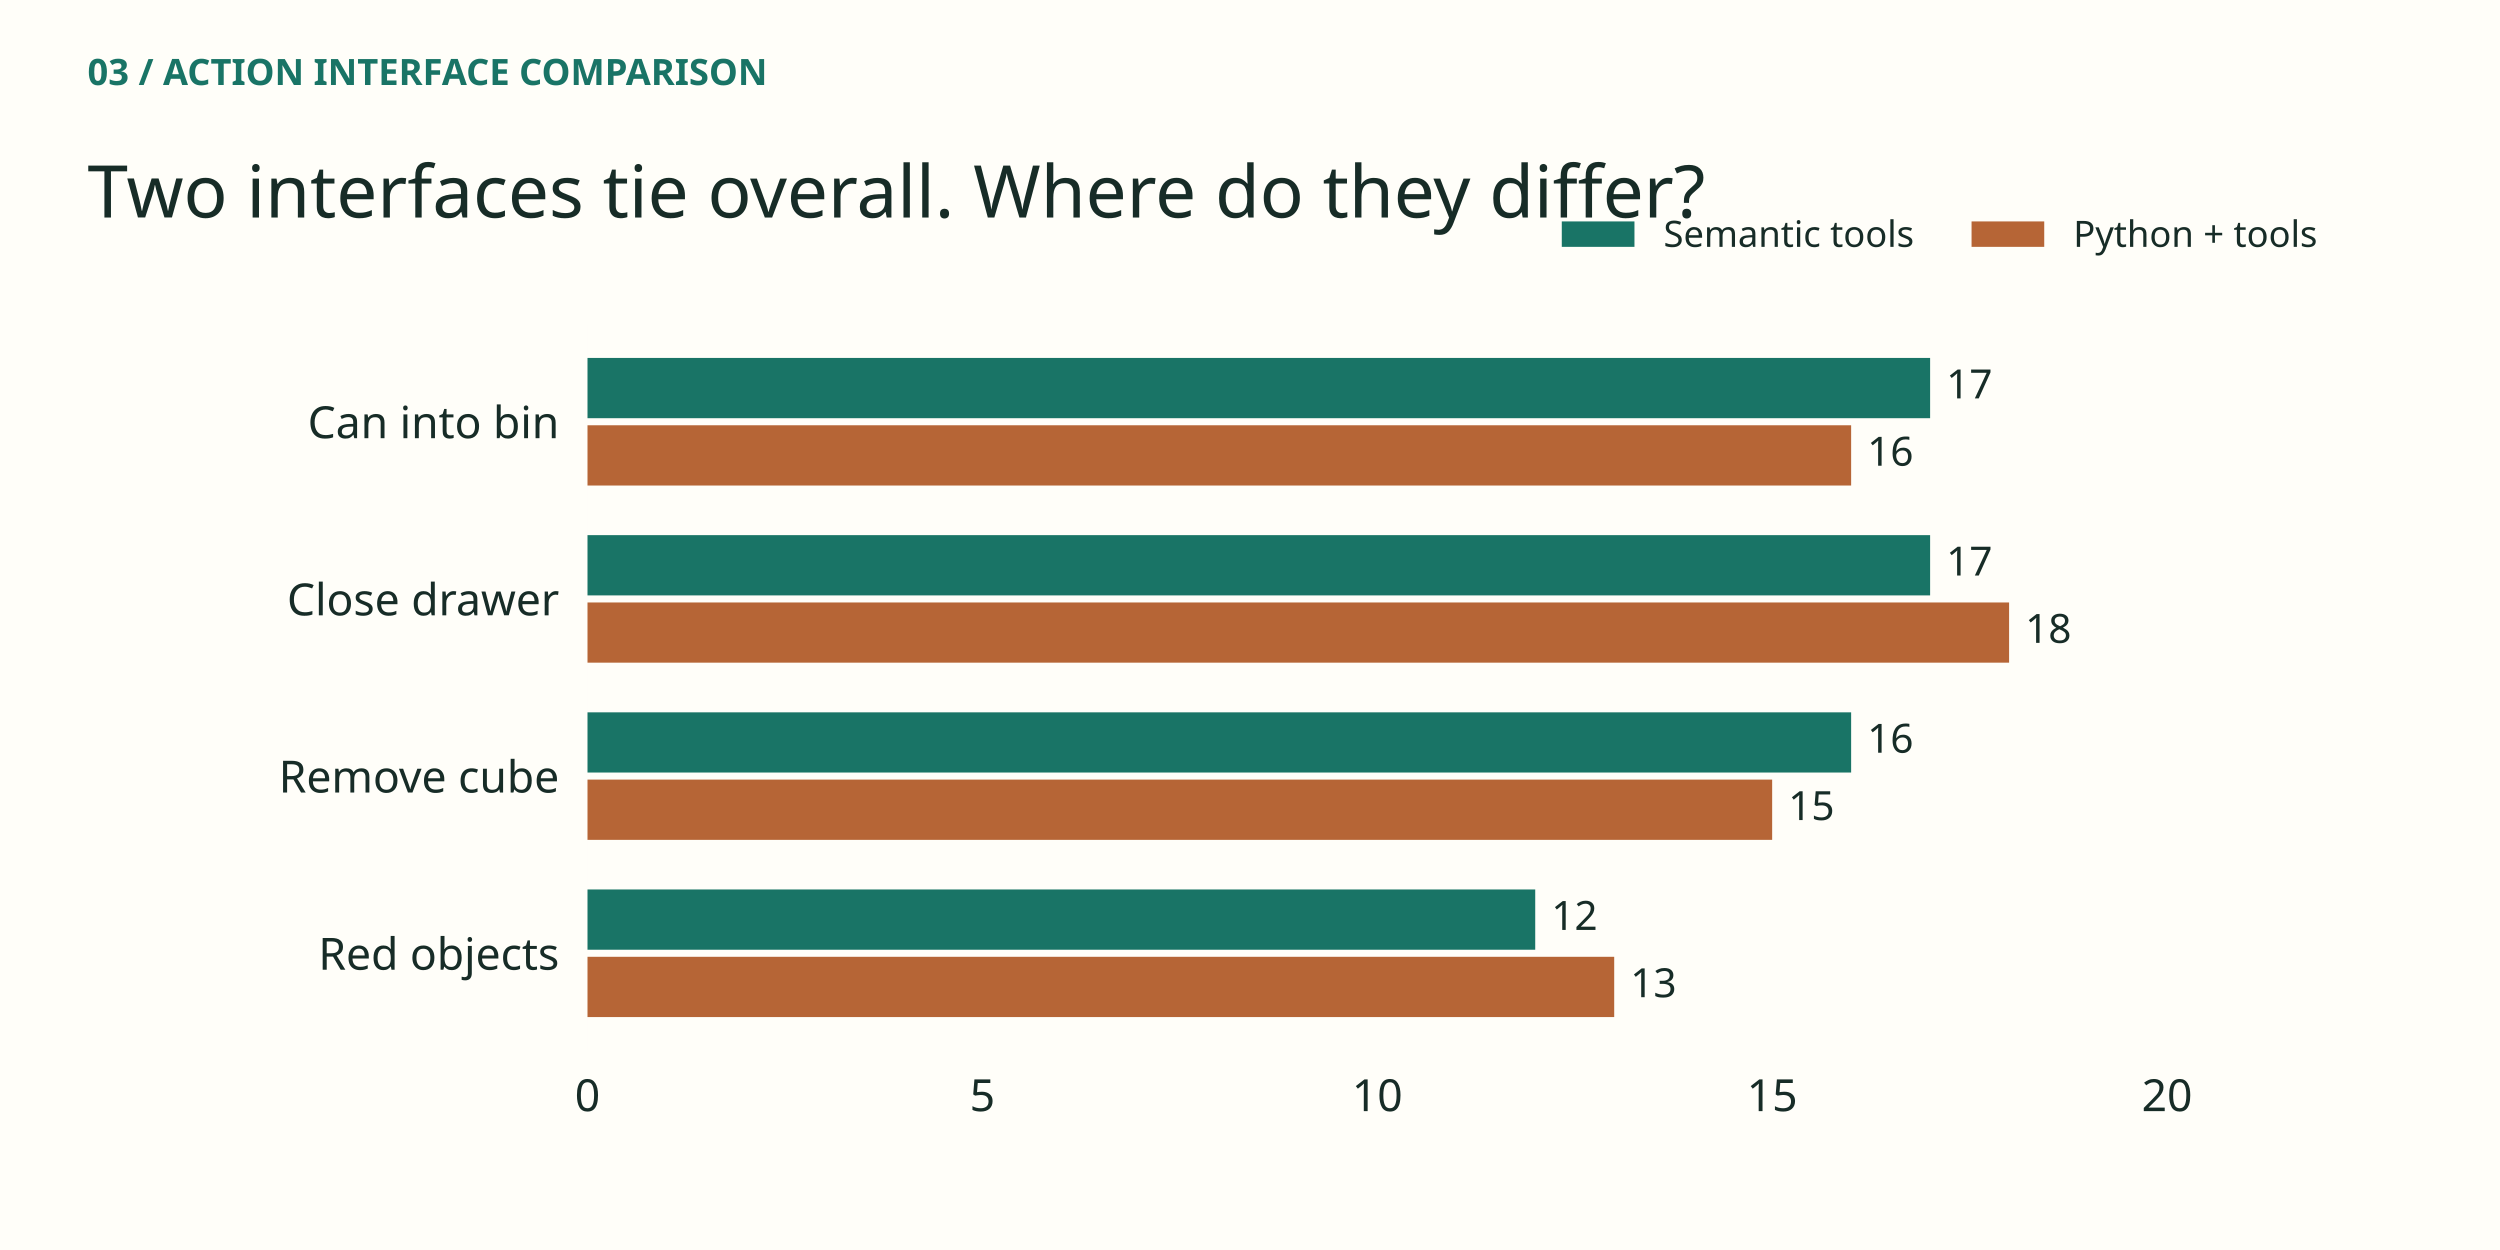
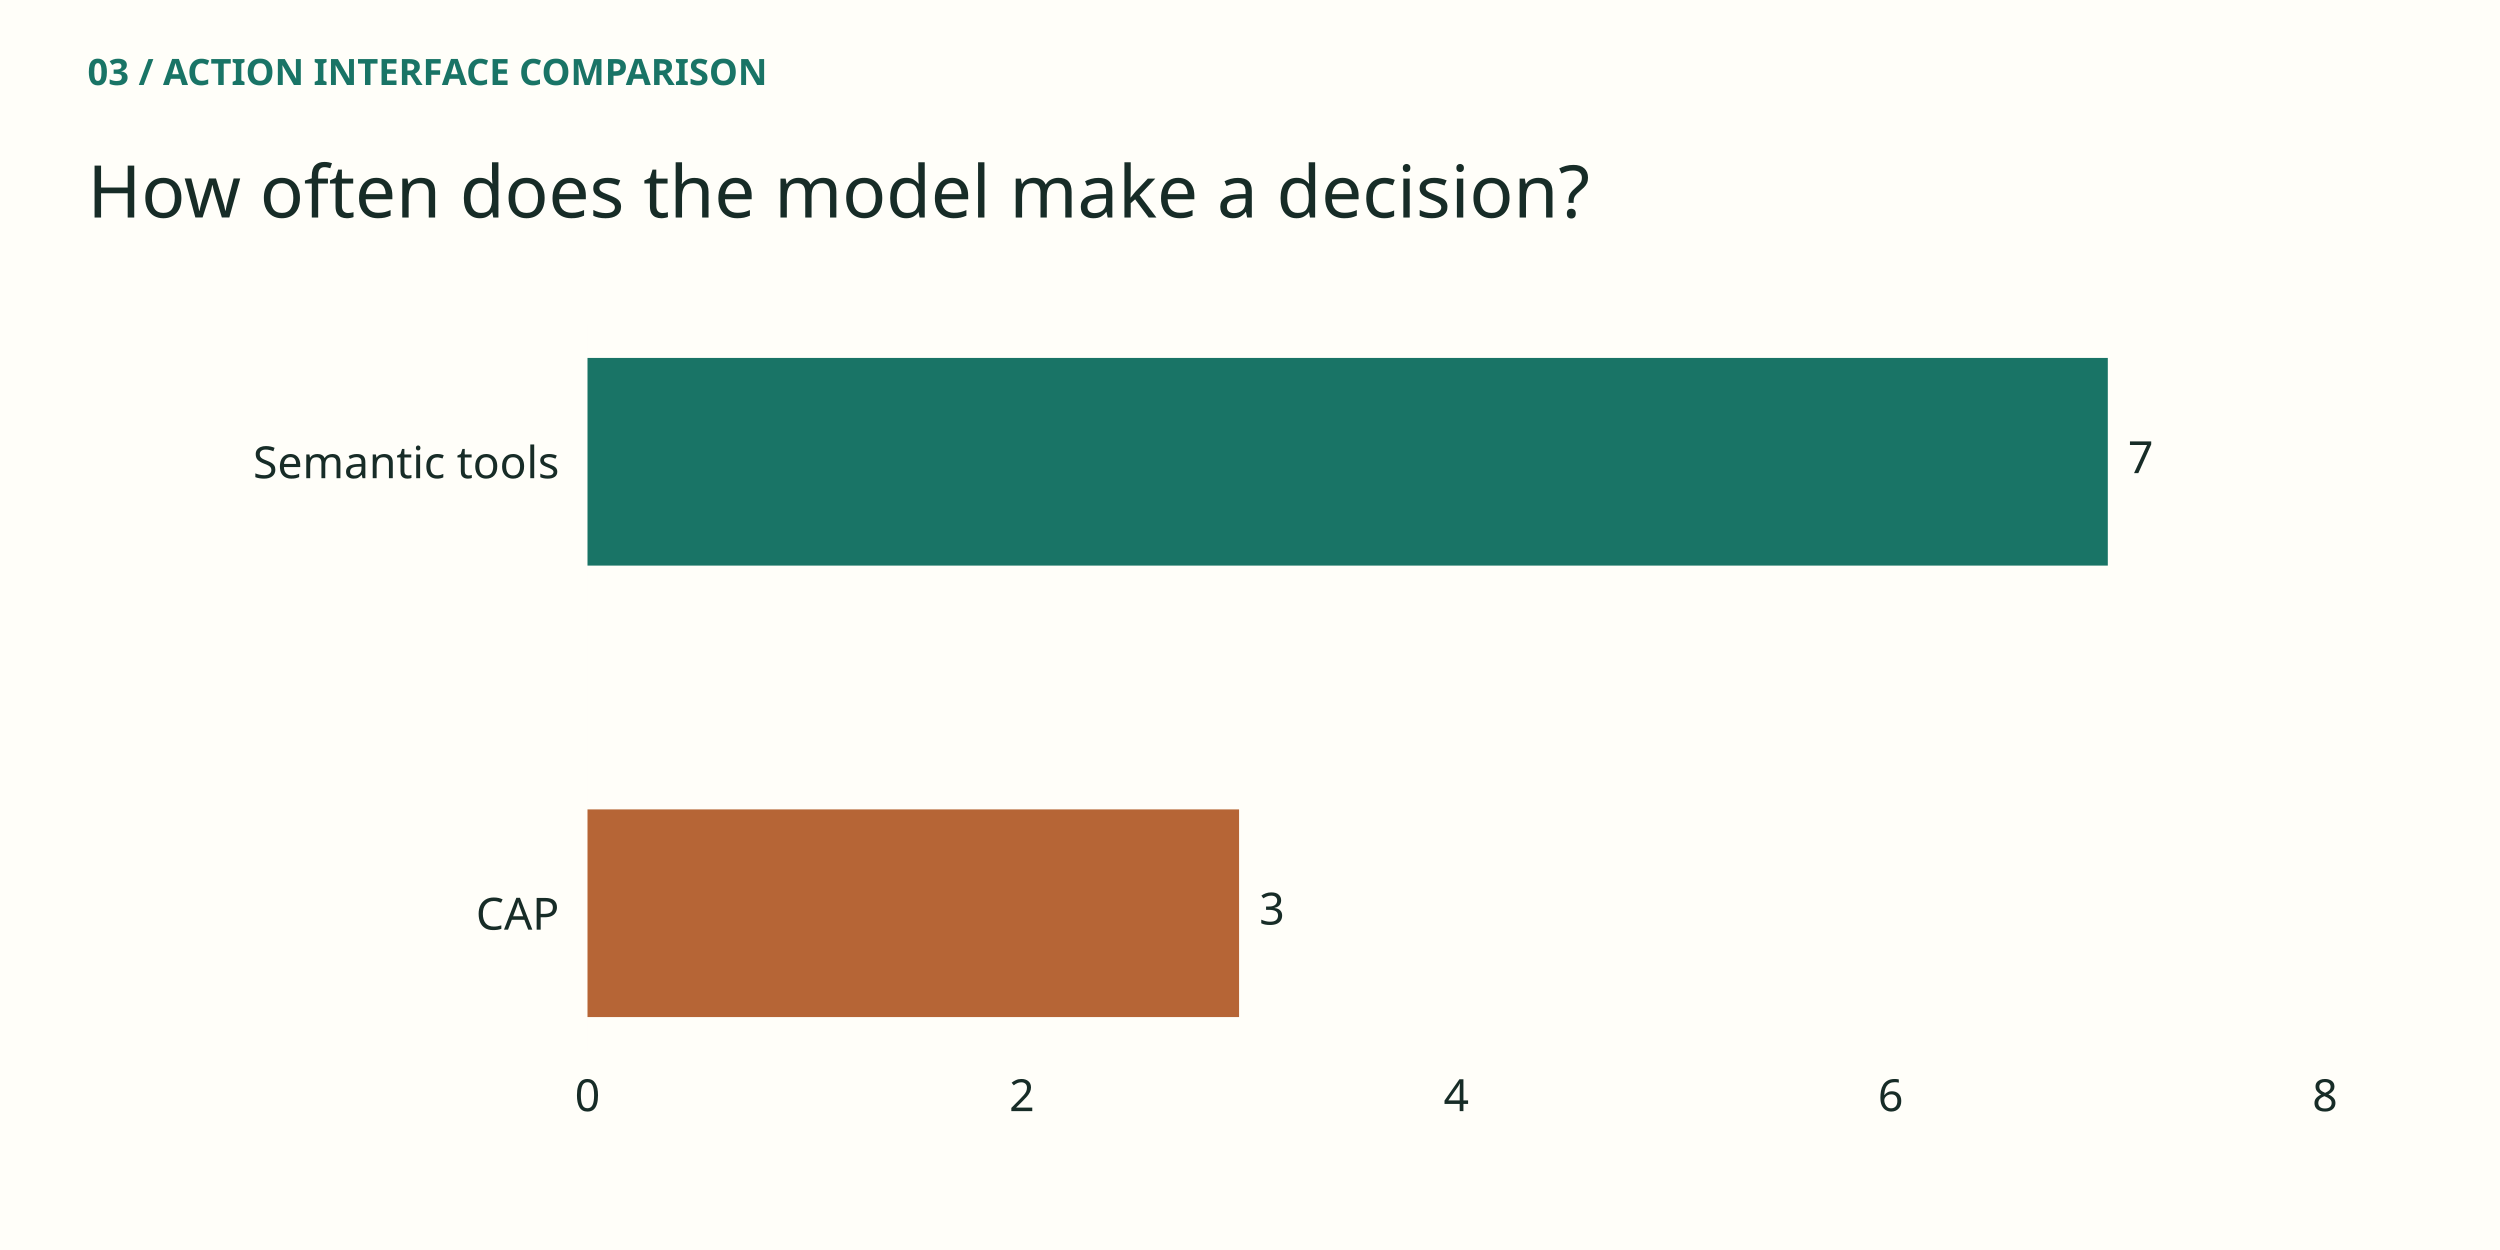
<svg xmlns="http://www.w3.org/2000/svg" width="619.2pt" height="309.6pt" viewBox="0 0 619.2 309.6" version="1.1">
  <defs>
    <style type="text/css">*{stroke-linejoin: round; stroke-linecap: butt}</style>
  </defs>
  <g id="figure_1">
    <g id="patch_1">
      <path d="M 0 309.6  L 619.2 309.6  L 619.2 0  L 0 0  z " style="fill: #fffef9" />
    </g>
    <g id="axes_1">
      <g id="patch_2">
        <path d="M 145.512 260.064  L 575.856 260.064  L 575.856 80.496  L 145.512 80.496  z " style="fill: #fffef9" />
      </g>
      <g id="patch_3">
-         <path d="M 145.512 88.658  L 478.051 88.658  L 478.051 103.578  L 145.512 103.578  z " clip-path="url(#pba0bf68808)" style="fill: #197466" />
+         <path d="M 145.512 88.658  L 522.063 88.658  L 522.063 140.091  L 145.512 140.091  z " clip-path="url(#pba0bf68808)" style="fill: #197466" />
      </g>
      <g id="patch_4">
-         <path d="M 145.512 132.541  L 478.051 132.541  L 478.051 147.461  L 145.512 147.461  z " clip-path="url(#pba0bf68808)" style="fill: #197466" />
-       </g>
-       <g id="patch_5">
-         <path d="M 145.512 176.424  L 458.489 176.424  L 458.489 191.344  L 145.512 191.344  z " clip-path="url(#pba0bf68808)" style="fill: #197466" />
-       </g>
-       <g id="patch_6">
-         <path d="M 145.512 220.306  L 380.245 220.306  L 380.245 235.226  L 145.512 235.226  z " clip-path="url(#pba0bf68808)" style="fill: #197466" />
-       </g>
-       <g id="patch_7">
-         <path d="M 145.512 105.334  L 458.489 105.334  L 458.489 120.254  L 145.512 120.254  z " clip-path="url(#pba0bf68808)" style="fill: #b66536" />
-       </g>
-       <g id="patch_8">
-         <path d="M 145.512 149.216  L 497.612 149.216  L 497.612 164.136  L 145.512 164.136  z " clip-path="url(#pba0bf68808)" style="fill: #b66536" />
-       </g>
-       <g id="patch_9">
-         <path d="M 145.512 193.099  L 438.928 193.099  L 438.928 208.019  L 145.512 208.019  z " clip-path="url(#pba0bf68808)" style="fill: #b66536" />
-       </g>
-       <g id="patch_10">
-         <path d="M 145.512 236.982  L 399.806 236.982  L 399.806 251.902  L 145.512 251.902  z " clip-path="url(#pba0bf68808)" style="fill: #b66536" />
+         <path d="M 145.512 200.469  L 306.891 200.469  L 306.891 251.902  L 145.512 251.902  z " clip-path="url(#pba0bf68808)" style="fill: #b66536" />
      </g>
      <g id="matplotlib.axis_1">
        <g id="xtick_1">
          <g id="line2d_1" />
          <g id="text_1">
            <text style="fill: #172c27; font: 11px 'Segoe UI'; text-anchor: middle" x="145.512" y="275.207" transform="rotate(-0 145.512 275.2074)">0</text>
          </g>
        </g>
        <g id="xtick_2">
          <g id="line2d_2" />
          <g id="text_2">
-             <text style="fill: #172c27; font: 11px 'Segoe UI'; text-anchor: middle" x="243.317" y="275.207" transform="rotate(-0 243.3175 275.2074)">5</text>
+             <text style="fill: #172c27; font: 11px 'Segoe UI'; text-anchor: middle" x="253.098" y="275.207" transform="rotate(-0 253.098 275.2074)">2</text>
          </g>
        </g>
        <g id="xtick_3">
          <g id="line2d_3" />
          <g id="text_3">
-             <text style="fill: #172c27; font: 11px 'Segoe UI'; text-anchor: middle" x="341.123" y="275.207" transform="rotate(-0 341.1229 275.2074)">10</text>
+             <text style="fill: #172c27; font: 11px 'Segoe UI'; text-anchor: middle" x="360.684" y="275.207" transform="rotate(-0 360.684 275.2074)">4</text>
          </g>
        </g>
        <g id="xtick_4">
          <g id="line2d_4" />
          <g id="text_4">
-             <text style="fill: #172c27; font: 11px 'Segoe UI'; text-anchor: middle" x="438.928" y="275.207" transform="rotate(-0 438.9284 275.2074)">15</text>
+             <text style="fill: #172c27; font: 11px 'Segoe UI'; text-anchor: middle" x="468.27" y="275.207" transform="rotate(-0 468.27 275.2074)">6</text>
          </g>
        </g>
        <g id="xtick_5">
          <g id="line2d_5" />
          <g id="text_5">
-             <text style="fill: #172c27; font: 11px 'Segoe UI'; text-anchor: middle" x="536.734" y="275.207" transform="rotate(-0 536.7338 275.2074)">20</text>
+             <text style="fill: #172c27; font: 11px 'Segoe UI'; text-anchor: middle" x="575.856" y="275.207" transform="rotate(-0 575.856 275.2074)">8</text>
          </g>
        </g>
      </g>
      <g id="matplotlib.axis_2">
        <g id="ytick_1">
          <g id="line2d_6" />
          <g id="text_6">
-             <text style="fill: #172c27; font: 11px 'Segoe UI'; text-anchor: end" x="138.512" y="108.528" transform="rotate(-0 138.512 108.5277)">Can into bin</text>
+             <text style="fill: #172c27; font: 11px 'Segoe UI'; text-anchor: end" x="138.512" y="118.446" transform="rotate(-0 138.512 118.4464)">Semantic tools</text>
          </g>
        </g>
        <g id="ytick_2">
          <g id="line2d_7" />
          <g id="text_7">
-             <text style="fill: #172c27; font: 11px 'Segoe UI'; text-anchor: end" x="138.512" y="152.41" transform="rotate(-0 138.512 152.4104)">Close drawer</text>
-           </g>
-         </g>
-         <g id="ytick_3">
-           <g id="line2d_8" />
-           <g id="text_8">
-             <text style="fill: #172c27; font: 11px 'Segoe UI'; text-anchor: end" x="138.512" y="196.293" transform="rotate(-0 138.512 196.2931)">Remove cube</text>
-           </g>
-         </g>
-         <g id="ytick_4">
-           <g id="line2d_9" />
-           <g id="text_9">
-             <text style="fill: #172c27; font: 11px 'Segoe UI'; text-anchor: end" x="138.512" y="240.176" transform="rotate(-0 138.512 240.1758)">Red objects</text>
+             <text style="fill: #172c27; font: 11px 'Segoe UI'; text-anchor: end" x="138.512" y="230.257" transform="rotate(-0 138.512 230.2571)">CAP</text>
          </g>
        </g>
      </g>
-       <g id="text_10">
-         <text style="fill: #172c27; font: 10px 'Segoe UI'; text-anchor: start" x="482.051" y="98.67" transform="rotate(-0 482.0505 98.6698)">17</text>
+       <g id="text_8">
+         <text style="fill: #172c27; font: 11px 'Segoe UI'; text-anchor: start" x="527.063" y="117.181" transform="rotate(-0 527.063 117.1814)">7</text>
      </g>
-       <g id="text_11">
-         <text style="fill: #172c27; font: 10px 'Segoe UI'; text-anchor: start" x="482.051" y="142.553" transform="rotate(-0 482.0505 142.5525)">17</text>
-       </g>
-       <g id="text_12">
-         <text style="fill: #172c27; font: 10px 'Segoe UI'; text-anchor: start" x="462.489" y="186.435" transform="rotate(-0 462.4895 186.4352)">16</text>
-       </g>
-       <g id="text_13">
-         <text style="fill: #172c27; font: 10px 'Segoe UI'; text-anchor: start" x="384.245" y="230.318" transform="rotate(-0 384.2451 230.3179)">12</text>
-       </g>
-       <g id="text_14">
-         <text style="fill: #172c27; font: 10px 'Segoe UI'; text-anchor: start" x="462.489" y="115.345" transform="rotate(-0 462.4895 115.3452)">16</text>
-       </g>
-       <g id="text_15">
-         <text style="fill: #172c27; font: 10px 'Segoe UI'; text-anchor: start" x="501.612" y="159.228" transform="rotate(-0 501.6116 159.2279)">18</text>
-       </g>
-       <g id="text_16">
-         <text style="fill: #172c27; font: 10px 'Segoe UI'; text-anchor: start" x="442.928" y="203.111" transform="rotate(-0 442.9284 203.1106)">15</text>
-       </g>
-       <g id="text_17">
-         <text style="fill: #172c27; font: 10px 'Segoe UI'; text-anchor: start" x="403.806" y="246.993" transform="rotate(-0 403.8062 246.9933)">13</text>
-       </g>
-       <g id="legend_1">
-         <g id="patch_11">
-           <path d="M 386.823 61.141  L 404.823 61.141  L 404.823 54.841  L 386.823 54.841  z " style="fill: #197466" />
-         </g>
-         <g id="text_18">
-           <text style="fill: #172c27; font: 9px 'Segoe UI'; text-anchor: start" x="412.023" y="61.141" transform="rotate(-0 412.0226 61.14089)">Semantic tools</text>
-         </g>
-         <g id="patch_12">
-           <path d="M 488.316 61.141  L 506.316 61.141  L 506.316 54.841  L 488.316 54.841  z " style="fill: #b66536" />
-         </g>
-         <g id="text_19">
-           <text style="fill: #172c27; font: 9px 'Segoe UI'; text-anchor: start" x="513.516" y="61.141" transform="rotate(-0 513.5158 61.14089)">Python + tools</text>
-         </g>
+       <g id="text_9">
+         <text style="fill: #172c27; font: 11px 'Segoe UI'; text-anchor: start" x="311.891" y="228.992" transform="rotate(-0 311.891 228.9921)">3</text>
      </g>
    </g>
-     <g id="text_20">
+     <g id="text_10">
      <text style="fill: #197466; font: 700 9px 'Segoe UI'; text-anchor: start" x="21.672" y="21.053" transform="rotate(-0 21.672 21.0528)">03   /   ACTION INTERFACE COMPARISON</text>
    </g>
-     <g id="text_21">
-       <text style="fill: #172c27; font: 500 18px 'Segoe UI'; text-anchor: start" x="21.672" y="53.87" transform="rotate(-0 21.672 53.8704)">Two interfaces tie overall. Where do they differ?</text>
+     <g id="text_11">
+       <text style="fill: #172c27; font: 500 18px 'Segoe UI'; text-anchor: start" x="21.672" y="53.87" transform="rotate(-0 21.672 53.8704)">How often does the model make a decision?</text>
    </g>
  </g>
  <defs>
    <clipPath id="pba0bf68808">
      <rect x="145.512" y="80.496" width="430.344" height="179.568" />
    </clipPath>
  </defs>
</svg>
